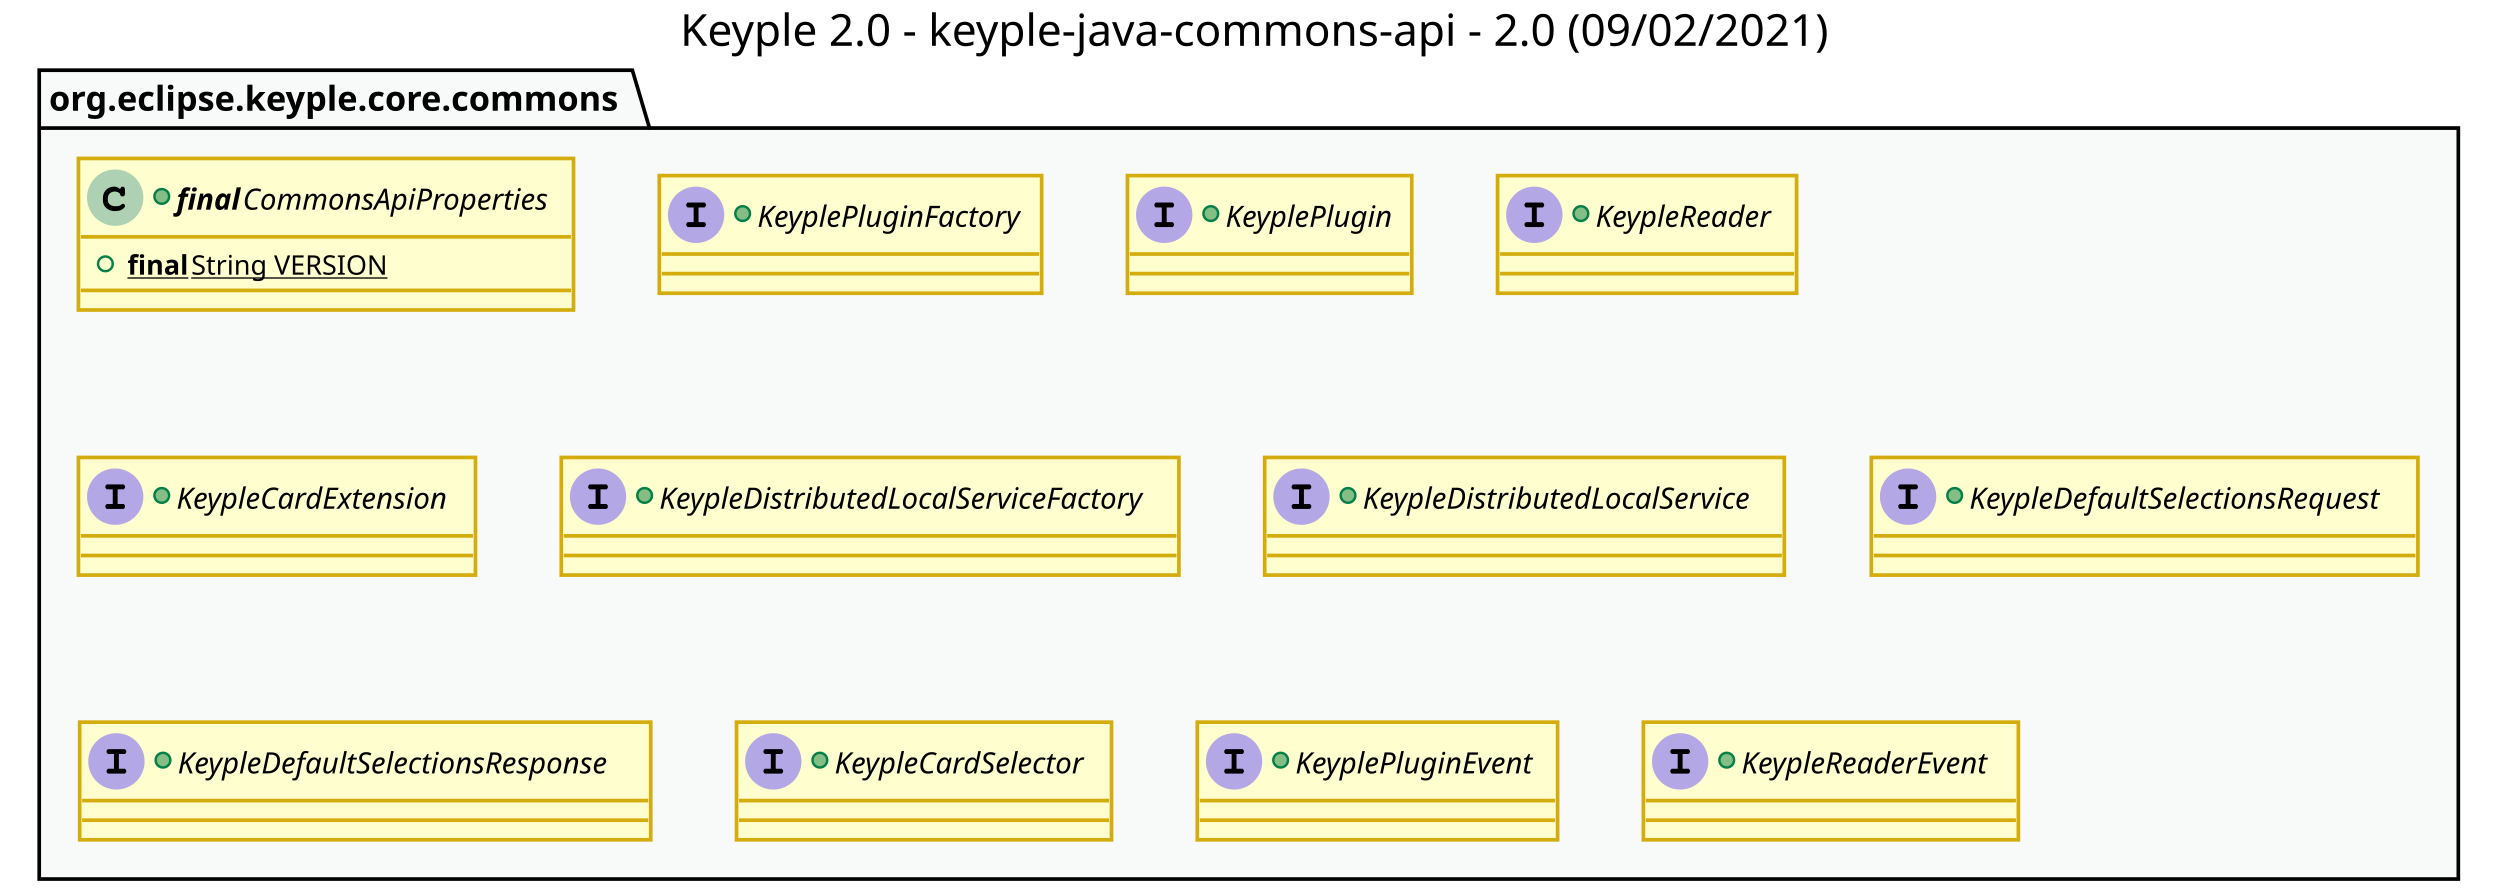
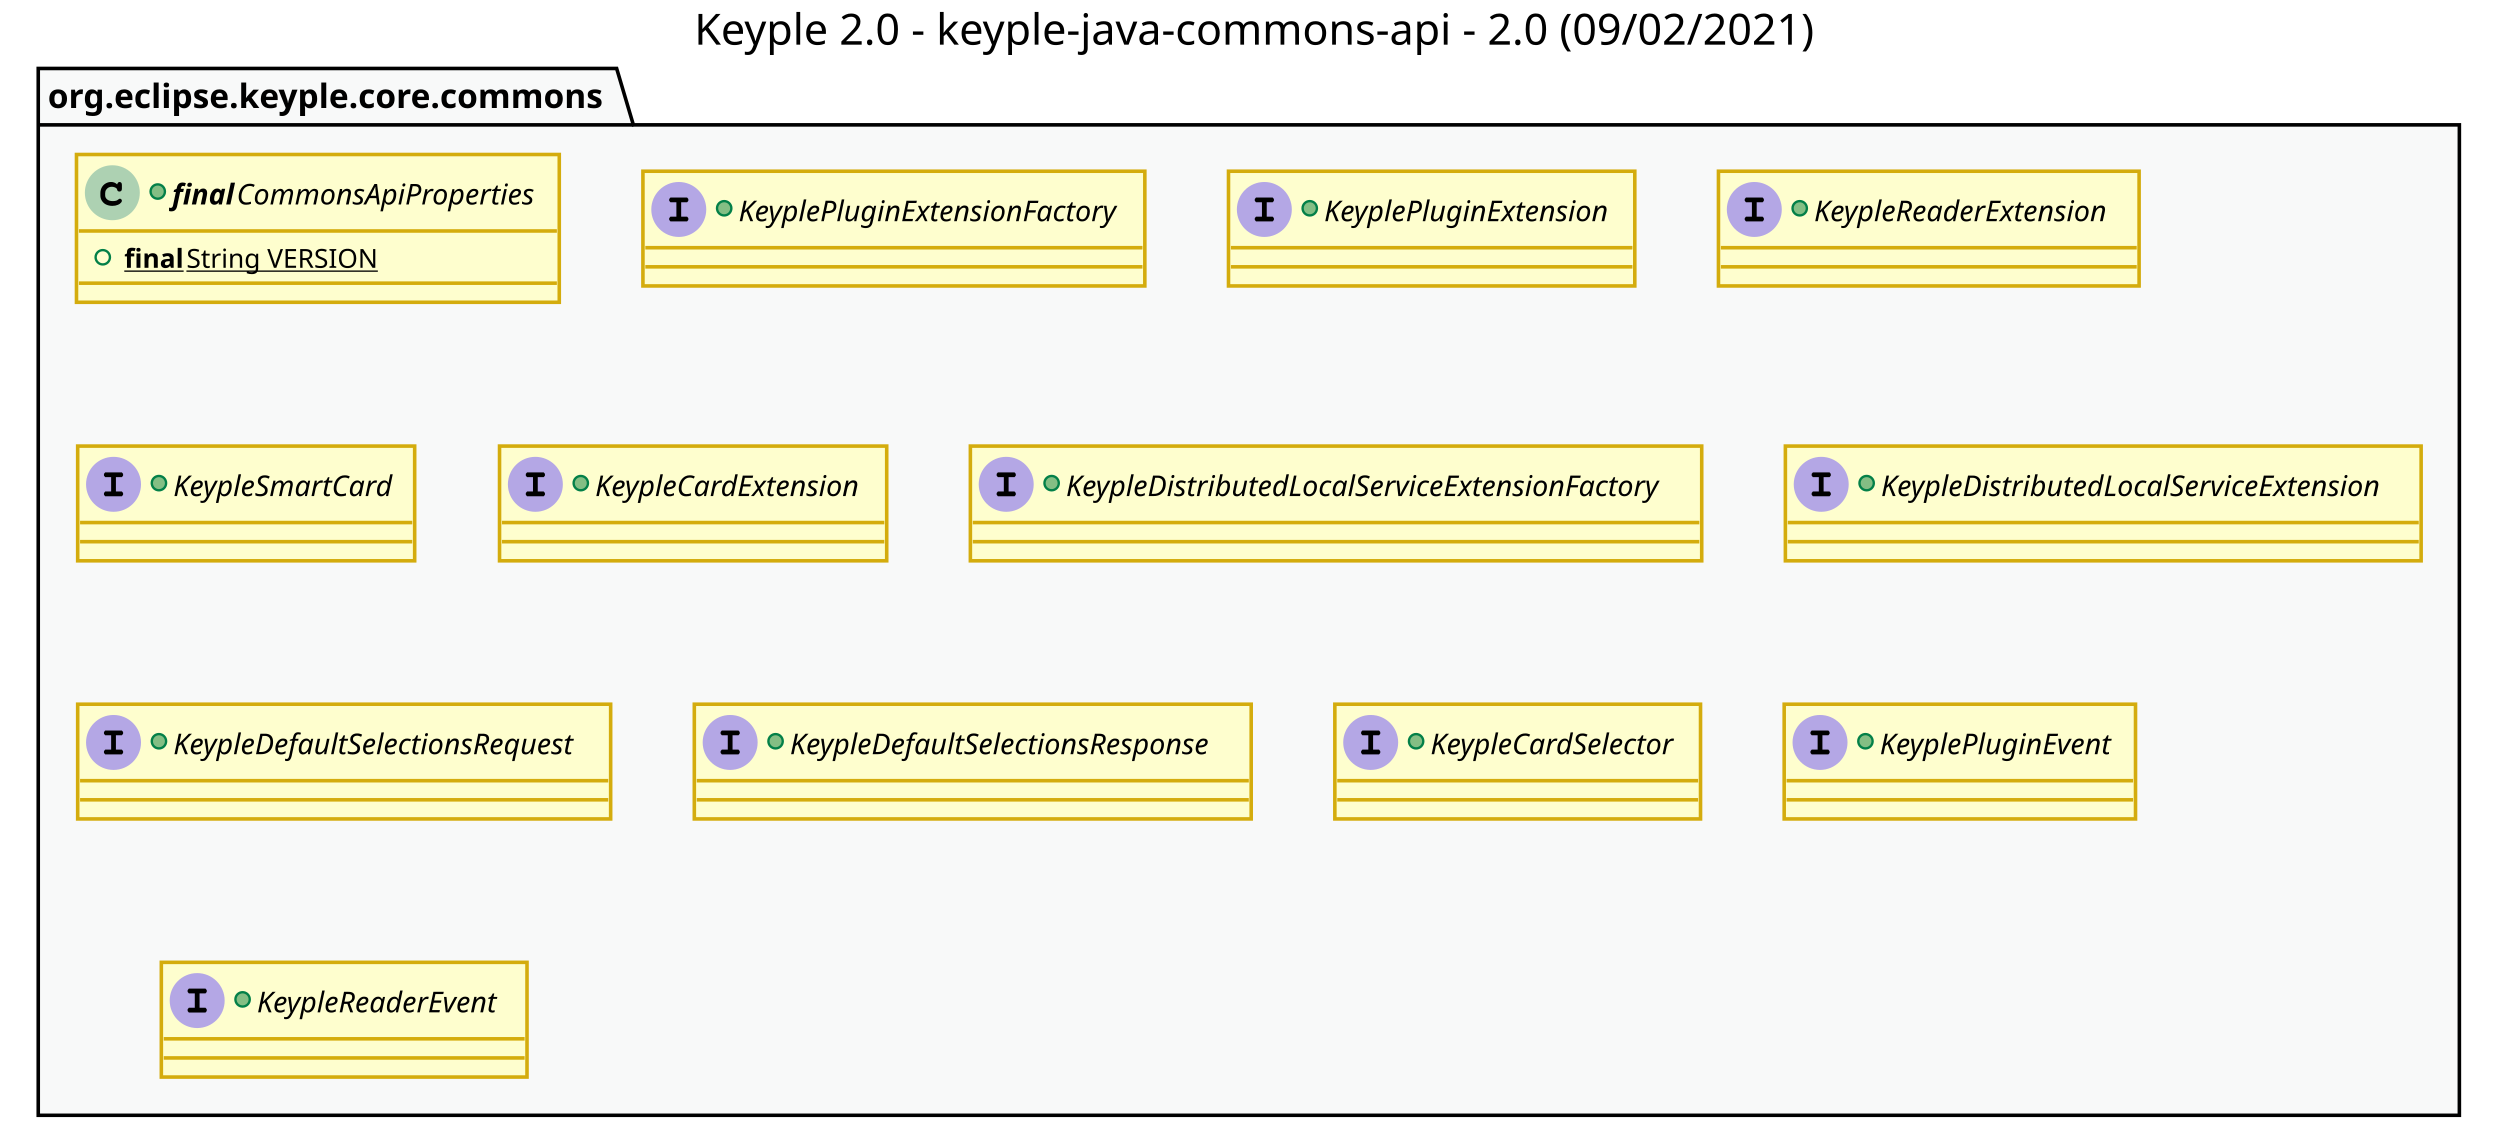
- <svg xmlns="http://www.w3.org/2000/svg" contentScriptType="application/ecmascript" contentStyleType="text/css" height="912.5px" preserveAspectRatio="none" style="width:2550px;height:912px;" version="1.1" viewBox="0 0 2550 912" width="2550px" zoomAndPan="magnify">
+ <svg xmlns="http://www.w3.org/2000/svg" contentScriptType="application/ecmascript" contentStyleType="text/css" height="1182.5px" preserveAspectRatio="none" style="width:2615px;height:1182px;" version="1.1" viewBox="0 0 2615 1182" width="2615px" zoomAndPan="magnify">
  <defs />
  <g>
-     <text fill="#000000" font-family="sans-serif" font-size="45" lengthAdjust="spacing" textLength="1130" x="693.75" y="46.714">Keyple 2.0 - keyple-java-commons-api - 2.0 (09/02/2021)</text>
-     <polygon fill="#F8F9F9" points="40,71.602,645,71.602,662.5,130.625,2507.5,130.625,2507.5,896.602,40,896.602,40,71.602" style="stroke:#000000;stroke-width:3.75;" />
+     <text fill="#000000" font-family="sans-serif" font-size="45" lengthAdjust="spacing" textLength="1130" x="726.25" y="46.714">Keyple 2.0 - keyple-java-commons-api - 2.0 (09/02/2021)</text>
+     <polygon fill="#F8F9F9" points="40,71.602,645,71.602,662.5,130.625,2572.5,130.625,2572.5,1166.602,40,1166.602,40,71.602" style="stroke:#000000;stroke-width:3.75;" />
    <line style="stroke:#000000;stroke-width:3.75;" x1="40" x2="662.5" y1="130.625" y2="130.625" />
    <text fill="#000000" font-family="sans-serif" font-size="35" font-weight="bold" lengthAdjust="spacing" textLength="590" x="50" y="112.935">org.eclipse.keyple.core.commons</text>
-     <rect codeLine="49" fill="#FEFECE" height="154.59" id="ApiProperties" style="stroke:#D4AC0D;stroke-width:3.75;" width="505" x="80" y="161.602" />
+     <rect codeLine="48" fill="#FEFECE" height="154.59" id="ApiProperties" style="stroke:#D4AC0D;stroke-width:3.75;" width="505" x="80" y="161.602" />
    <ellipse cx="117.5" cy="201.602" fill="#ADD1B2" rx="27.5" ry="27.5" style="stroke:#ADD1B2;stroke-width:2.5;" />
    <path d="M122.5,192.852 Q123.008,191.602 123.594,190.977 Q124.18,190.352 124.844,190.352 Q126.016,190.352 126.758,191.055 Q127.5,191.758 127.5,193.398 L127.5,197.305 Q127.5,198.945 126.797,199.648 Q126.094,200.352 125,200.352 Q124.023,200.352 123.398,199.922 Q122.773,199.492 122.5,198.359 Q122.383,197.578 121.953,197.148 Q121.172,196.328 119.766,195.859 Q118.359,195.352 116.953,195.352 Q115.195,195.352 113.711,196.055 Q112.266,196.758 111.133,198.32 Q110,199.883 110,202.031 L110,204.336 Q110,206.914 112.109,208.633 Q114.219,210.352 117.969,210.352 Q120.195,210.352 121.758,209.844 Q122.656,209.57 123.672,208.672 Q124.336,208.164 124.688,208.008 Q125.039,207.852 125.469,207.852 Q126.289,207.852 126.875,208.516 Q127.5,209.141 127.5,210.039 Q127.5,210.898 126.641,211.914 Q125.391,213.398 123.398,214.219 Q120.781,215.352 117.578,215.352 Q113.828,215.352 110.82,213.867 Q108.398,212.695 106.68,210.156 Q105,207.617 105,204.609 L105,201.875 Q105,198.75 106.484,196.016 Q108.008,193.281 110.625,191.836 Q113.281,190.352 116.25,190.352 Q118.047,190.352 119.609,190.977 Q121.172,191.602 122.5,192.852 Z " fill="#000000" />
    <ellipse cx="165" cy="200.352" fill="#84BE84" rx="7.5" ry="7.5" style="stroke:#038048;stroke-width:2.5;" />
    <text fill="#000000" font-family="sans-serif" font-size="30" font-style="italic" font-weight="bold" lengthAdjust="spacing" textLength="60" x="180" y="213.877">final</text>
    <text fill="#000000" font-family="sans-serif" font-size="30" font-style="italic" lengthAdjust="spacing" textLength="330" x="247.5" y="213.877">CommonsApiProperties</text>
    <line style="stroke:#D4AC0D;stroke-width:3.75;" x1="82.5" x2="582.5" y1="241.602" y2="241.602" />
    <ellipse cx="107.5" cy="269.102" fill="none" rx="7.5" ry="7.5" style="stroke:#038048;stroke-width:2.5;" />
    <text fill="#000000" font-family="sans-serif" font-size="27.5" font-weight="bold" lengthAdjust="spacing" text-decoration="underline" textLength="57.5" x="130" y="280.149">final</text>
    <text fill="#000000" font-family="sans-serif" font-size="27.5" lengthAdjust="spacing" text-decoration="underline" textLength="190" x="195" y="280.149">String VERSION</text>
    <line style="stroke:#D4AC0D;stroke-width:3.75;" x1="82.5" x2="582.5" y1="296.191" y2="296.191" />
-     <rect codeLine="52" fill="#FEFECE" height="120" id="KeyplePluginFactory" style="stroke:#D4AC0D;stroke-width:3.75;" width="390" x="672.5" y="179.102" />
+     <rect codeLine="51" fill="#FEFECE" height="120" id="KeyplePluginExtensionFactory" style="stroke:#D4AC0D;stroke-width:3.75;" width="525" x="672.5" y="179.102" />
    <ellipse cx="710" cy="219.102" fill="#B4A7E5" rx="27.5" ry="27.5" style="stroke:#B4A7E5;stroke-width:2.5;" />
    <path d="M712.5,211.602 L712.5,226.602 L717.5,226.602 L718.711,226.602 L720,228.164 L720,229.102 L720,230.039 L718.711,231.602 L717.5,231.602 L702.5,231.602 L701.289,231.602 L700,230.039 L700,229.102 L700,228.164 L701.289,226.602 L702.5,226.602 L707.5,226.602 L707.5,211.602 L702.5,211.602 L701.289,211.602 L700,210.039 L700,209.102 L700,208.164 L701.289,206.602 L702.5,206.602 L717.5,206.602 L718.711,206.602 L720,208.164 L720,209.102 L720,210.039 L718.711,211.602 L717.5,211.602 L712.5,211.602 Z " fill="#000000" />
    <ellipse cx="757.5" cy="217.852" fill="#84BE84" rx="7.5" ry="7.5" style="stroke:#038048;stroke-width:2.5;" />
-     <text fill="#000000" font-family="sans-serif" font-size="30" font-style="italic" lengthAdjust="spacing" textLength="282.5" x="772.5" y="231.377">KeyplePluginFactory</text>
-     <line style="stroke:#D4AC0D;stroke-width:3.75;" x1="675" x2="1060" y1="259.102" y2="259.102" />
-     <line style="stroke:#D4AC0D;stroke-width:3.75;" x1="675" x2="1060" y1="279.102" y2="279.102" />
-     <rect codeLine="54" fill="#FEFECE" height="120" id="KeyplePlugin" style="stroke:#D4AC0D;stroke-width:3.75;" width="290" x="1150" y="179.102" />
-     <ellipse cx="1187.5" cy="219.102" fill="#B4A7E5" rx="27.5" ry="27.5" style="stroke:#B4A7E5;stroke-width:2.5;" />
-     <path d="M1190,211.602 L1190,226.602 L1195,226.602 L1196.211,226.602 L1197.5,228.164 L1197.5,229.102 L1197.5,230.039 L1196.211,231.602 L1195,231.602 L1180,231.602 L1178.789,231.602 L1177.5,230.039 L1177.5,229.102 L1177.5,228.164 L1178.789,226.602 L1180,226.602 L1185,226.602 L1185,211.602 L1180,211.602 L1178.789,211.602 L1177.5,210.039 L1177.5,209.102 L1177.5,208.164 L1178.789,206.602 L1180,206.602 L1195,206.602 L1196.211,206.602 L1197.5,208.164 L1197.5,209.102 L1197.5,210.039 L1196.211,211.602 L1195,211.602 L1190,211.602 Z " fill="#000000" />
-     <ellipse cx="1235" cy="217.852" fill="#84BE84" rx="7.5" ry="7.5" style="stroke:#038048;stroke-width:2.5;" />
-     <text fill="#000000" font-family="sans-serif" font-size="30" font-style="italic" lengthAdjust="spacing" textLength="182.5" x="1250" y="231.377">KeyplePlugin</text>
-     <line style="stroke:#D4AC0D;stroke-width:3.75;" x1="1152.5" x2="1437.5" y1="259.102" y2="259.102" />
-     <line style="stroke:#D4AC0D;stroke-width:3.75;" x1="1152.5" x2="1437.5" y1="279.102" y2="279.102" />
-     <rect codeLine="56" fill="#FEFECE" height="120" id="KeypleReader" style="stroke:#D4AC0D;stroke-width:3.75;" width="305" x="1527.5" y="179.102" />
-     <ellipse cx="1565" cy="219.102" fill="#B4A7E5" rx="27.5" ry="27.5" style="stroke:#B4A7E5;stroke-width:2.5;" />
-     <path d="M1567.5,211.602 L1567.5,226.602 L1572.5,226.602 L1573.711,226.602 L1575,228.164 L1575,229.102 L1575,230.039 L1573.711,231.602 L1572.5,231.602 L1557.5,231.602 L1556.289,231.602 L1555,230.039 L1555,229.102 L1555,228.164 L1556.289,226.602 L1557.5,226.602 L1562.5,226.602 L1562.5,211.602 L1557.5,211.602 L1556.289,211.602 L1555,210.039 L1555,209.102 L1555,208.164 L1556.289,206.602 L1557.5,206.602 L1572.5,206.602 L1573.711,206.602 L1575,208.164 L1575,209.102 L1575,210.039 L1573.711,211.602 L1572.5,211.602 L1567.5,211.602 Z " fill="#000000" />
-     <ellipse cx="1612.5" cy="217.852" fill="#84BE84" rx="7.5" ry="7.5" style="stroke:#038048;stroke-width:2.5;" />
-     <text fill="#000000" font-family="sans-serif" font-size="30" font-style="italic" lengthAdjust="spacing" textLength="197.5" x="1627.5" y="231.377">KeypleReader</text>
-     <line style="stroke:#D4AC0D;stroke-width:3.75;" x1="1530" x2="1830" y1="259.102" y2="259.102" />
-     <line style="stroke:#D4AC0D;stroke-width:3.75;" x1="1530" x2="1830" y1="279.102" y2="279.102" />
-     <rect codeLine="58" fill="#FEFECE" height="120" id="KeypleCardExtension" style="stroke:#D4AC0D;stroke-width:3.75;" width="405" x="80" y="466.602" />
-     <ellipse cx="117.5" cy="506.602" fill="#B4A7E5" rx="27.5" ry="27.5" style="stroke:#B4A7E5;stroke-width:2.5;" />
-     <path d="M120,499.102 L120,514.102 L125,514.102 L126.211,514.102 L127.5,515.664 L127.5,516.602 L127.5,517.539 L126.211,519.102 L125,519.102 L110,519.102 L108.789,519.102 L107.5,517.539 L107.5,516.602 L107.5,515.664 L108.789,514.102 L110,514.102 L115,514.102 L115,499.102 L110,499.102 L108.789,499.102 L107.5,497.539 L107.5,496.602 L107.5,495.664 L108.789,494.102 L110,494.102 L125,494.102 L126.211,494.102 L127.5,495.664 L127.5,496.602 L127.5,497.539 L126.211,499.102 L125,499.102 L120,499.102 Z " fill="#000000" />
-     <ellipse cx="165" cy="505.352" fill="#84BE84" rx="7.5" ry="7.5" style="stroke:#038048;stroke-width:2.5;" />
-     <text fill="#000000" font-family="sans-serif" font-size="30" font-style="italic" lengthAdjust="spacing" textLength="297.5" x="180" y="518.877">KeypleCardExtension</text>
-     <line style="stroke:#D4AC0D;stroke-width:3.75;" x1="82.5" x2="482.5" y1="546.602" y2="546.602" />
-     <line style="stroke:#D4AC0D;stroke-width:3.75;" x1="82.5" x2="482.5" y1="566.602" y2="566.602" />
-     <rect codeLine="60" fill="#FEFECE" height="120" id="KeypleDistributedLocalServiceFactory" style="stroke:#D4AC0D;stroke-width:3.75;" width="630" x="572.5" y="466.602" />
-     <ellipse cx="610" cy="506.602" fill="#B4A7E5" rx="27.5" ry="27.5" style="stroke:#B4A7E5;stroke-width:2.5;" />
-     <path d="M612.5,499.102 L612.5,514.102 L617.5,514.102 L618.711,514.102 L620,515.664 L620,516.602 L620,517.539 L618.711,519.102 L617.5,519.102 L602.5,519.102 L601.289,519.102 L600,517.539 L600,516.602 L600,515.664 L601.289,514.102 L602.5,514.102 L607.5,514.102 L607.5,499.102 L602.5,499.102 L601.289,499.102 L600,497.539 L600,496.602 L600,495.664 L601.289,494.102 L602.5,494.102 L617.5,494.102 L618.711,494.102 L620,495.664 L620,496.602 L620,497.539 L618.711,499.102 L617.5,499.102 L612.5,499.102 Z " fill="#000000" />
-     <ellipse cx="657.5" cy="505.352" fill="#84BE84" rx="7.5" ry="7.5" style="stroke:#038048;stroke-width:2.5;" />
-     <text fill="#000000" font-family="sans-serif" font-size="30" font-style="italic" lengthAdjust="spacing" textLength="522.5" x="672.5" y="518.877">KeypleDistributedLocalServiceFactory</text>
-     <line style="stroke:#D4AC0D;stroke-width:3.75;" x1="575" x2="1200" y1="546.602" y2="546.602" />
-     <line style="stroke:#D4AC0D;stroke-width:3.75;" x1="575" x2="1200" y1="566.602" y2="566.602" />
-     <rect codeLine="62" fill="#FEFECE" height="120" id="KeypleDistributedLocalService" style="stroke:#D4AC0D;stroke-width:3.75;" width="530" x="1290" y="466.602" />
-     <ellipse cx="1327.5" cy="506.602" fill="#B4A7E5" rx="27.5" ry="27.5" style="stroke:#B4A7E5;stroke-width:2.5;" />
-     <path d="M1330,499.102 L1330,514.102 L1335,514.102 L1336.211,514.102 L1337.5,515.664 L1337.5,516.602 L1337.5,517.539 L1336.211,519.102 L1335,519.102 L1320,519.102 L1318.789,519.102 L1317.5,517.539 L1317.5,516.602 L1317.5,515.664 L1318.789,514.102 L1320,514.102 L1325,514.102 L1325,499.102 L1320,499.102 L1318.789,499.102 L1317.5,497.539 L1317.5,496.602 L1317.5,495.664 L1318.789,494.102 L1320,494.102 L1335,494.102 L1336.211,494.102 L1337.5,495.664 L1337.5,496.602 L1337.5,497.539 L1336.211,499.102 L1335,499.102 L1330,499.102 Z " fill="#000000" />
-     <ellipse cx="1375" cy="505.352" fill="#84BE84" rx="7.5" ry="7.5" style="stroke:#038048;stroke-width:2.5;" />
-     <text fill="#000000" font-family="sans-serif" font-size="30" font-style="italic" lengthAdjust="spacing" textLength="422.5" x="1390" y="518.877">KeypleDistributedLocalService</text>
-     <line style="stroke:#D4AC0D;stroke-width:3.75;" x1="1292.5" x2="1817.5" y1="546.602" y2="546.602" />
-     <line style="stroke:#D4AC0D;stroke-width:3.75;" x1="1292.5" x2="1817.5" y1="566.602" y2="566.602" />
-     <rect codeLine="64" fill="#FEFECE" height="120" id="KeypleDefaultSelectionsRequest" style="stroke:#D4AC0D;stroke-width:3.75;" width="557.5" x="1908.75" y="466.602" />
-     <ellipse cx="1946.25" cy="506.602" fill="#B4A7E5" rx="27.5" ry="27.5" style="stroke:#B4A7E5;stroke-width:2.5;" />
-     <path d="M1948.75,499.102 L1948.75,514.102 L1953.75,514.102 L1954.961,514.102 L1956.25,515.664 L1956.25,516.602 L1956.25,517.539 L1954.961,519.102 L1953.75,519.102 L1938.75,519.102 L1937.539,519.102 L1936.25,517.539 L1936.25,516.602 L1936.25,515.664 L1937.539,514.102 L1938.75,514.102 L1943.75,514.102 L1943.75,499.102 L1938.75,499.102 L1937.539,499.102 L1936.25,497.539 L1936.25,496.602 L1936.25,495.664 L1937.539,494.102 L1938.75,494.102 L1953.75,494.102 L1954.961,494.102 L1956.25,495.664 L1956.25,496.602 L1956.25,497.539 L1954.961,499.102 L1953.75,499.102 L1948.75,499.102 Z " fill="#000000" />
-     <ellipse cx="1993.75" cy="505.352" fill="#84BE84" rx="7.5" ry="7.5" style="stroke:#038048;stroke-width:2.5;" />
-     <text fill="#000000" font-family="sans-serif" font-size="30" font-style="italic" lengthAdjust="spacing" textLength="450" x="2008.75" y="518.877">KeypleDefaultSelectionsRequest</text>
-     <line style="stroke:#D4AC0D;stroke-width:3.75;" x1="1911.25" x2="2463.75" y1="546.602" y2="546.602" />
-     <line style="stroke:#D4AC0D;stroke-width:3.75;" x1="1911.25" x2="2463.75" y1="566.602" y2="566.602" />
-     <rect codeLine="66" fill="#FEFECE" height="120" id="KeypleDefaultSelectionsResponse" style="stroke:#D4AC0D;stroke-width:3.75;" width="582.5" x="81.25" y="736.602" />
+     <text fill="#000000" font-family="sans-serif" font-size="30" font-style="italic" lengthAdjust="spacing" textLength="417.5" x="772.5" y="231.377">KeyplePluginExtensionFactory</text>
+     <line style="stroke:#D4AC0D;stroke-width:3.75;" x1="675" x2="1195" y1="259.102" y2="259.102" />
+     <line style="stroke:#D4AC0D;stroke-width:3.75;" x1="675" x2="1195" y1="279.102" y2="279.102" />
+     <rect codeLine="53" fill="#FEFECE" height="120" id="KeyplePluginExtension" style="stroke:#D4AC0D;stroke-width:3.75;" width="425" x="1285" y="179.102" />
+     <ellipse cx="1322.5" cy="219.102" fill="#B4A7E5" rx="27.5" ry="27.5" style="stroke:#B4A7E5;stroke-width:2.5;" />
+     <path d="M1325,211.602 L1325,226.602 L1330,226.602 L1331.211,226.602 L1332.5,228.164 L1332.5,229.102 L1332.5,230.039 L1331.211,231.602 L1330,231.602 L1315,231.602 L1313.789,231.602 L1312.5,230.039 L1312.5,229.102 L1312.5,228.164 L1313.789,226.602 L1315,226.602 L1320,226.602 L1320,211.602 L1315,211.602 L1313.789,211.602 L1312.5,210.039 L1312.5,209.102 L1312.5,208.164 L1313.789,206.602 L1315,206.602 L1330,206.602 L1331.211,206.602 L1332.5,208.164 L1332.5,209.102 L1332.5,210.039 L1331.211,211.602 L1330,211.602 L1325,211.602 Z " fill="#000000" />
+     <ellipse cx="1370" cy="217.852" fill="#84BE84" rx="7.5" ry="7.5" style="stroke:#038048;stroke-width:2.5;" />
+     <text fill="#000000" font-family="sans-serif" font-size="30" font-style="italic" lengthAdjust="spacing" textLength="317.5" x="1385" y="231.377">KeyplePluginExtension</text>
+     <line style="stroke:#D4AC0D;stroke-width:3.75;" x1="1287.5" x2="1707.5" y1="259.102" y2="259.102" />
+     <line style="stroke:#D4AC0D;stroke-width:3.75;" x1="1287.5" x2="1707.5" y1="279.102" y2="279.102" />
+     <rect codeLine="55" fill="#FEFECE" height="120" id="KeypleReaderExtension" style="stroke:#D4AC0D;stroke-width:3.75;" width="440" x="1797.5" y="179.102" />
+     <ellipse cx="1835" cy="219.102" fill="#B4A7E5" rx="27.5" ry="27.5" style="stroke:#B4A7E5;stroke-width:2.5;" />
+     <path d="M1837.5,211.602 L1837.5,226.602 L1842.5,226.602 L1843.711,226.602 L1845,228.164 L1845,229.102 L1845,230.039 L1843.711,231.602 L1842.5,231.602 L1827.5,231.602 L1826.289,231.602 L1825,230.039 L1825,229.102 L1825,228.164 L1826.289,226.602 L1827.5,226.602 L1832.5,226.602 L1832.5,211.602 L1827.5,211.602 L1826.289,211.602 L1825,210.039 L1825,209.102 L1825,208.164 L1826.289,206.602 L1827.5,206.602 L1842.5,206.602 L1843.711,206.602 L1845,208.164 L1845,209.102 L1845,210.039 L1843.711,211.602 L1842.5,211.602 L1837.5,211.602 Z " fill="#000000" />
+     <ellipse cx="1882.5" cy="217.852" fill="#84BE84" rx="7.5" ry="7.5" style="stroke:#038048;stroke-width:2.5;" />
+     <text fill="#000000" font-family="sans-serif" font-size="30" font-style="italic" lengthAdjust="spacing" textLength="332.5" x="1897.5" y="231.377">KeypleReaderExtension</text>
+     <line style="stroke:#D4AC0D;stroke-width:3.75;" x1="1800" x2="2235" y1="259.102" y2="259.102" />
+     <line style="stroke:#D4AC0D;stroke-width:3.75;" x1="1800" x2="2235" y1="279.102" y2="279.102" />
+     <rect codeLine="57" fill="#FEFECE" height="120" id="KeypleSmartCard" style="stroke:#D4AC0D;stroke-width:3.75;" width="352.5" x="81.25" y="466.602" />
+     <ellipse cx="118.75" cy="506.602" fill="#B4A7E5" rx="27.5" ry="27.5" style="stroke:#B4A7E5;stroke-width:2.5;" />
+     <path d="M121.25,499.102 L121.25,514.102 L126.25,514.102 L127.461,514.102 L128.75,515.664 L128.75,516.602 L128.75,517.539 L127.461,519.102 L126.25,519.102 L111.25,519.102 L110.039,519.102 L108.75,517.539 L108.75,516.602 L108.75,515.664 L110.039,514.102 L111.25,514.102 L116.25,514.102 L116.25,499.102 L111.25,499.102 L110.039,499.102 L108.75,497.539 L108.75,496.602 L108.75,495.664 L110.039,494.102 L111.25,494.102 L126.25,494.102 L127.461,494.102 L128.75,495.664 L128.75,496.602 L128.75,497.539 L127.461,499.102 L126.25,499.102 L121.25,499.102 Z " fill="#000000" />
+     <ellipse cx="166.25" cy="505.352" fill="#84BE84" rx="7.5" ry="7.5" style="stroke:#038048;stroke-width:2.5;" />
+     <text fill="#000000" font-family="sans-serif" font-size="30" font-style="italic" lengthAdjust="spacing" textLength="245" x="181.25" y="518.877">KeypleSmartCard</text>
+     <line style="stroke:#D4AC0D;stroke-width:3.75;" x1="83.75" x2="431.25" y1="546.602" y2="546.602" />
+     <line style="stroke:#D4AC0D;stroke-width:3.75;" x1="83.75" x2="431.25" y1="566.602" y2="566.602" />
+     <rect codeLine="59" fill="#FEFECE" height="120" id="KeypleCardExtension" style="stroke:#D4AC0D;stroke-width:3.75;" width="405" x="522.5" y="466.602" />
+     <ellipse cx="560" cy="506.602" fill="#B4A7E5" rx="27.5" ry="27.5" style="stroke:#B4A7E5;stroke-width:2.5;" />
+     <path d="M562.5,499.102 L562.5,514.102 L567.5,514.102 L568.711,514.102 L570,515.664 L570,516.602 L570,517.539 L568.711,519.102 L567.5,519.102 L552.5,519.102 L551.289,519.102 L550,517.539 L550,516.602 L550,515.664 L551.289,514.102 L552.5,514.102 L557.5,514.102 L557.5,499.102 L552.5,499.102 L551.289,499.102 L550,497.539 L550,496.602 L550,495.664 L551.289,494.102 L552.5,494.102 L567.5,494.102 L568.711,494.102 L570,495.664 L570,496.602 L570,497.539 L568.711,499.102 L567.5,499.102 L562.5,499.102 Z " fill="#000000" />
+     <ellipse cx="607.5" cy="505.352" fill="#84BE84" rx="7.5" ry="7.5" style="stroke:#038048;stroke-width:2.5;" />
+     <text fill="#000000" font-family="sans-serif" font-size="30" font-style="italic" lengthAdjust="spacing" textLength="297.5" x="622.5" y="518.877">KeypleCardExtension</text>
+     <line style="stroke:#D4AC0D;stroke-width:3.75;" x1="525" x2="925" y1="546.602" y2="546.602" />
+     <line style="stroke:#D4AC0D;stroke-width:3.75;" x1="525" x2="925" y1="566.602" y2="566.602" />
+     <rect codeLine="61" fill="#FEFECE" height="120" id="KeypleDistributedLocalServiceExtensionFactory" style="stroke:#D4AC0D;stroke-width:3.75;" width="765" x="1015" y="466.602" />
+     <ellipse cx="1052.5" cy="506.602" fill="#B4A7E5" rx="27.5" ry="27.5" style="stroke:#B4A7E5;stroke-width:2.5;" />
+     <path d="M1055,499.102 L1055,514.102 L1060,514.102 L1061.211,514.102 L1062.5,515.664 L1062.5,516.602 L1062.5,517.539 L1061.211,519.102 L1060,519.102 L1045,519.102 L1043.789,519.102 L1042.5,517.539 L1042.5,516.602 L1042.5,515.664 L1043.789,514.102 L1045,514.102 L1050,514.102 L1050,499.102 L1045,499.102 L1043.789,499.102 L1042.5,497.539 L1042.5,496.602 L1042.5,495.664 L1043.789,494.102 L1045,494.102 L1060,494.102 L1061.211,494.102 L1062.5,495.664 L1062.5,496.602 L1062.5,497.539 L1061.211,499.102 L1060,499.102 L1055,499.102 Z " fill="#000000" />
+     <ellipse cx="1100" cy="505.352" fill="#84BE84" rx="7.5" ry="7.5" style="stroke:#038048;stroke-width:2.5;" />
+     <text fill="#000000" font-family="sans-serif" font-size="30" font-style="italic" lengthAdjust="spacing" textLength="657.5" x="1115" y="518.877">KeypleDistributedLocalServiceExtensionFactory</text>
+     <line style="stroke:#D4AC0D;stroke-width:3.75;" x1="1017.5" x2="1777.5" y1="546.602" y2="546.602" />
+     <line style="stroke:#D4AC0D;stroke-width:3.75;" x1="1017.5" x2="1777.5" y1="566.602" y2="566.602" />
+     <rect codeLine="63" fill="#FEFECE" height="120" id="KeypleDistributedLocalServiceExtension" style="stroke:#D4AC0D;stroke-width:3.75;" width="665" x="1867.5" y="466.602" />
+     <ellipse cx="1905" cy="506.602" fill="#B4A7E5" rx="27.5" ry="27.5" style="stroke:#B4A7E5;stroke-width:2.5;" />
+     <path d="M1907.5,499.102 L1907.5,514.102 L1912.5,514.102 L1913.711,514.102 L1915,515.664 L1915,516.602 L1915,517.539 L1913.711,519.102 L1912.5,519.102 L1897.5,519.102 L1896.289,519.102 L1895,517.539 L1895,516.602 L1895,515.664 L1896.289,514.102 L1897.5,514.102 L1902.5,514.102 L1902.5,499.102 L1897.5,499.102 L1896.289,499.102 L1895,497.539 L1895,496.602 L1895,495.664 L1896.289,494.102 L1897.5,494.102 L1912.5,494.102 L1913.711,494.102 L1915,495.664 L1915,496.602 L1915,497.539 L1913.711,499.102 L1912.5,499.102 L1907.5,499.102 Z " fill="#000000" />
+     <ellipse cx="1952.5" cy="505.352" fill="#84BE84" rx="7.5" ry="7.5" style="stroke:#038048;stroke-width:2.5;" />
+     <text fill="#000000" font-family="sans-serif" font-size="30" font-style="italic" lengthAdjust="spacing" textLength="557.5" x="1967.5" y="518.877">KeypleDistributedLocalServiceExtension</text>
+     <line style="stroke:#D4AC0D;stroke-width:3.75;" x1="1870" x2="2530" y1="546.602" y2="546.602" />
+     <line style="stroke:#D4AC0D;stroke-width:3.75;" x1="1870" x2="2530" y1="566.602" y2="566.602" />
+     <rect codeLine="65" fill="#FEFECE" height="120" id="KeypleDefaultSelectionsRequest" style="stroke:#D4AC0D;stroke-width:3.75;" width="557.5" x="81.25" y="736.602" />
    <ellipse cx="118.75" cy="776.602" fill="#B4A7E5" rx="27.5" ry="27.5" style="stroke:#B4A7E5;stroke-width:2.5;" />
    <path d="M121.25,769.102 L121.25,784.102 L126.25,784.102 L127.461,784.102 L128.75,785.664 L128.75,786.602 L128.75,787.539 L127.461,789.102 L126.25,789.102 L111.25,789.102 L110.039,789.102 L108.75,787.539 L108.75,786.602 L108.75,785.664 L110.039,784.102 L111.25,784.102 L116.25,784.102 L116.25,769.102 L111.25,769.102 L110.039,769.102 L108.75,767.539 L108.75,766.602 L108.75,765.664 L110.039,764.102 L111.25,764.102 L126.25,764.102 L127.461,764.102 L128.75,765.664 L128.75,766.602 L128.75,767.539 L127.461,769.102 L126.25,769.102 L121.25,769.102 Z " fill="#000000" />
    <ellipse cx="166.25" cy="775.352" fill="#84BE84" rx="7.5" ry="7.5" style="stroke:#038048;stroke-width:2.5;" />
-     <text fill="#000000" font-family="sans-serif" font-size="30" font-style="italic" lengthAdjust="spacing" textLength="475" x="181.25" y="788.877">KeypleDefaultSelectionsResponse</text>
-     <line style="stroke:#D4AC0D;stroke-width:3.75;" x1="83.75" x2="661.25" y1="816.602" y2="816.602" />
-     <line style="stroke:#D4AC0D;stroke-width:3.75;" x1="83.75" x2="661.25" y1="836.602" y2="836.602" />
-     <rect codeLine="68" fill="#FEFECE" height="120" id="KeypleCardSelector" style="stroke:#D4AC0D;stroke-width:3.75;" width="382.5" x="751.25" y="736.602" />
-     <ellipse cx="788.75" cy="776.602" fill="#B4A7E5" rx="27.5" ry="27.5" style="stroke:#B4A7E5;stroke-width:2.5;" />
-     <path d="M791.25,769.102 L791.25,784.102 L796.25,784.102 L797.461,784.102 L798.75,785.664 L798.75,786.602 L798.75,787.539 L797.461,789.102 L796.25,789.102 L781.25,789.102 L780.039,789.102 L778.75,787.539 L778.75,786.602 L778.75,785.664 L780.039,784.102 L781.25,784.102 L786.25,784.102 L786.25,769.102 L781.25,769.102 L780.039,769.102 L778.75,767.539 L778.75,766.602 L778.75,765.664 L780.039,764.102 L781.25,764.102 L796.25,764.102 L797.461,764.102 L798.75,765.664 L798.75,766.602 L798.75,767.539 L797.461,769.102 L796.25,769.102 L791.25,769.102 Z " fill="#000000" />
-     <ellipse cx="836.25" cy="775.352" fill="#84BE84" rx="7.5" ry="7.5" style="stroke:#038048;stroke-width:2.5;" />
-     <text fill="#000000" font-family="sans-serif" font-size="30" font-style="italic" lengthAdjust="spacing" textLength="275" x="851.25" y="788.877">KeypleCardSelector</text>
-     <line style="stroke:#D4AC0D;stroke-width:3.75;" x1="753.75" x2="1131.25" y1="816.602" y2="816.602" />
-     <line style="stroke:#D4AC0D;stroke-width:3.75;" x1="753.75" x2="1131.25" y1="836.602" y2="836.602" />
-     <rect codeLine="70" fill="#FEFECE" height="120" id="KeyplePluginEvent" style="stroke:#D4AC0D;stroke-width:3.75;" width="367.5" x="1221.25" y="736.602" />
-     <ellipse cx="1258.75" cy="776.602" fill="#B4A7E5" rx="27.5" ry="27.5" style="stroke:#B4A7E5;stroke-width:2.5;" />
-     <path d="M1261.25,769.102 L1261.25,784.102 L1266.25,784.102 L1267.461,784.102 L1268.75,785.664 L1268.75,786.602 L1268.75,787.539 L1267.461,789.102 L1266.25,789.102 L1251.25,789.102 L1250.039,789.102 L1248.75,787.539 L1248.75,786.602 L1248.75,785.664 L1250.039,784.102 L1251.25,784.102 L1256.25,784.102 L1256.25,769.102 L1251.25,769.102 L1250.039,769.102 L1248.75,767.539 L1248.75,766.602 L1248.75,765.664 L1250.039,764.102 L1251.25,764.102 L1266.25,764.102 L1267.461,764.102 L1268.75,765.664 L1268.75,766.602 L1268.75,767.539 L1267.461,769.102 L1266.25,769.102 L1261.25,769.102 Z " fill="#000000" />
-     <ellipse cx="1306.25" cy="775.352" fill="#84BE84" rx="7.5" ry="7.5" style="stroke:#038048;stroke-width:2.5;" />
-     <text fill="#000000" font-family="sans-serif" font-size="30" font-style="italic" lengthAdjust="spacing" textLength="260" x="1321.25" y="788.877">KeyplePluginEvent</text>
-     <line style="stroke:#D4AC0D;stroke-width:3.75;" x1="1223.75" x2="1586.25" y1="816.602" y2="816.602" />
-     <line style="stroke:#D4AC0D;stroke-width:3.75;" x1="1223.75" x2="1586.25" y1="836.602" y2="836.602" />
-     <rect codeLine="72" fill="#FEFECE" height="120" id="KeypleReaderEvent" style="stroke:#D4AC0D;stroke-width:3.75;" width="382.5" x="1676.25" y="736.602" />
-     <ellipse cx="1713.75" cy="776.602" fill="#B4A7E5" rx="27.5" ry="27.5" style="stroke:#B4A7E5;stroke-width:2.5;" />
-     <path d="M1716.25,769.102 L1716.25,784.102 L1721.25,784.102 L1722.461,784.102 L1723.75,785.664 L1723.75,786.602 L1723.75,787.539 L1722.461,789.102 L1721.25,789.102 L1706.25,789.102 L1705.039,789.102 L1703.75,787.539 L1703.75,786.602 L1703.75,785.664 L1705.039,784.102 L1706.25,784.102 L1711.25,784.102 L1711.25,769.102 L1706.25,769.102 L1705.039,769.102 L1703.75,767.539 L1703.75,766.602 L1703.75,765.664 L1705.039,764.102 L1706.25,764.102 L1721.25,764.102 L1722.461,764.102 L1723.75,765.664 L1723.75,766.602 L1723.75,767.539 L1722.461,769.102 L1721.25,769.102 L1716.25,769.102 Z " fill="#000000" />
-     <ellipse cx="1761.25" cy="775.352" fill="#84BE84" rx="7.5" ry="7.5" style="stroke:#038048;stroke-width:2.5;" />
-     <text fill="#000000" font-family="sans-serif" font-size="30" font-style="italic" lengthAdjust="spacing" textLength="275" x="1776.25" y="788.877">KeypleReaderEvent</text>
-     <line style="stroke:#D4AC0D;stroke-width:3.75;" x1="1678.75" x2="2056.25" y1="816.602" y2="816.602" />
-     <line style="stroke:#D4AC0D;stroke-width:3.75;" x1="1678.75" x2="2056.25" y1="836.602" y2="836.602" />
+     <text fill="#000000" font-family="sans-serif" font-size="30" font-style="italic" lengthAdjust="spacing" textLength="450" x="181.25" y="788.877">KeypleDefaultSelectionsRequest</text>
+     <line style="stroke:#D4AC0D;stroke-width:3.75;" x1="83.75" x2="636.25" y1="816.602" y2="816.602" />
+     <line style="stroke:#D4AC0D;stroke-width:3.75;" x1="83.75" x2="636.25" y1="836.602" y2="836.602" />
+     <rect codeLine="67" fill="#FEFECE" height="120" id="KeypleDefaultSelectionsResponse" style="stroke:#D4AC0D;stroke-width:3.75;" width="582.5" x="726.25" y="736.602" />
+     <ellipse cx="763.75" cy="776.602" fill="#B4A7E5" rx="27.5" ry="27.5" style="stroke:#B4A7E5;stroke-width:2.5;" />
+     <path d="M766.25,769.102 L766.25,784.102 L771.25,784.102 L772.461,784.102 L773.75,785.664 L773.75,786.602 L773.75,787.539 L772.461,789.102 L771.25,789.102 L756.25,789.102 L755.039,789.102 L753.75,787.539 L753.75,786.602 L753.75,785.664 L755.039,784.102 L756.25,784.102 L761.25,784.102 L761.25,769.102 L756.25,769.102 L755.039,769.102 L753.75,767.539 L753.75,766.602 L753.75,765.664 L755.039,764.102 L756.25,764.102 L771.25,764.102 L772.461,764.102 L773.75,765.664 L773.75,766.602 L773.75,767.539 L772.461,769.102 L771.25,769.102 L766.25,769.102 Z " fill="#000000" />
+     <ellipse cx="811.25" cy="775.352" fill="#84BE84" rx="7.5" ry="7.5" style="stroke:#038048;stroke-width:2.5;" />
+     <text fill="#000000" font-family="sans-serif" font-size="30" font-style="italic" lengthAdjust="spacing" textLength="475" x="826.25" y="788.877">KeypleDefaultSelectionsResponse</text>
+     <line style="stroke:#D4AC0D;stroke-width:3.75;" x1="728.75" x2="1306.25" y1="816.602" y2="816.602" />
+     <line style="stroke:#D4AC0D;stroke-width:3.75;" x1="728.75" x2="1306.25" y1="836.602" y2="836.602" />
+     <rect codeLine="69" fill="#FEFECE" height="120" id="KeypleCardSelector" style="stroke:#D4AC0D;stroke-width:3.75;" width="382.5" x="1396.25" y="736.602" />
+     <ellipse cx="1433.75" cy="776.602" fill="#B4A7E5" rx="27.5" ry="27.5" style="stroke:#B4A7E5;stroke-width:2.5;" />
+     <path d="M1436.25,769.102 L1436.25,784.102 L1441.25,784.102 L1442.461,784.102 L1443.75,785.664 L1443.75,786.602 L1443.75,787.539 L1442.461,789.102 L1441.25,789.102 L1426.25,789.102 L1425.039,789.102 L1423.75,787.539 L1423.75,786.602 L1423.75,785.664 L1425.039,784.102 L1426.25,784.102 L1431.25,784.102 L1431.25,769.102 L1426.25,769.102 L1425.039,769.102 L1423.75,767.539 L1423.75,766.602 L1423.75,765.664 L1425.039,764.102 L1426.25,764.102 L1441.25,764.102 L1442.461,764.102 L1443.75,765.664 L1443.75,766.602 L1443.75,767.539 L1442.461,769.102 L1441.25,769.102 L1436.25,769.102 Z " fill="#000000" />
+     <ellipse cx="1481.25" cy="775.352" fill="#84BE84" rx="7.5" ry="7.5" style="stroke:#038048;stroke-width:2.5;" />
+     <text fill="#000000" font-family="sans-serif" font-size="30" font-style="italic" lengthAdjust="spacing" textLength="275" x="1496.25" y="788.877">KeypleCardSelector</text>
+     <line style="stroke:#D4AC0D;stroke-width:3.75;" x1="1398.75" x2="1776.25" y1="816.602" y2="816.602" />
+     <line style="stroke:#D4AC0D;stroke-width:3.75;" x1="1398.75" x2="1776.25" y1="836.602" y2="836.602" />
+     <rect codeLine="71" fill="#FEFECE" height="120" id="KeyplePluginEvent" style="stroke:#D4AC0D;stroke-width:3.75;" width="367.5" x="1866.25" y="736.602" />
+     <ellipse cx="1903.75" cy="776.602" fill="#B4A7E5" rx="27.5" ry="27.5" style="stroke:#B4A7E5;stroke-width:2.5;" />
+     <path d="M1906.25,769.102 L1906.25,784.102 L1911.25,784.102 L1912.461,784.102 L1913.75,785.664 L1913.75,786.602 L1913.75,787.539 L1912.461,789.102 L1911.25,789.102 L1896.25,789.102 L1895.039,789.102 L1893.75,787.539 L1893.75,786.602 L1893.75,785.664 L1895.039,784.102 L1896.25,784.102 L1901.25,784.102 L1901.25,769.102 L1896.25,769.102 L1895.039,769.102 L1893.75,767.539 L1893.75,766.602 L1893.75,765.664 L1895.039,764.102 L1896.25,764.102 L1911.25,764.102 L1912.461,764.102 L1913.75,765.664 L1913.75,766.602 L1913.75,767.539 L1912.461,769.102 L1911.25,769.102 L1906.25,769.102 Z " fill="#000000" />
+     <ellipse cx="1951.25" cy="775.352" fill="#84BE84" rx="7.5" ry="7.5" style="stroke:#038048;stroke-width:2.5;" />
+     <text fill="#000000" font-family="sans-serif" font-size="30" font-style="italic" lengthAdjust="spacing" textLength="260" x="1966.25" y="788.877">KeyplePluginEvent</text>
+     <line style="stroke:#D4AC0D;stroke-width:3.75;" x1="1868.75" x2="2231.25" y1="816.602" y2="816.602" />
+     <line style="stroke:#D4AC0D;stroke-width:3.75;" x1="1868.75" x2="2231.25" y1="836.602" y2="836.602" />
+     <rect codeLine="73" fill="#FEFECE" height="120" id="KeypleReaderEvent" style="stroke:#D4AC0D;stroke-width:3.75;" width="382.5" x="168.75" y="1006.602" />
+     <ellipse cx="206.25" cy="1046.602" fill="#B4A7E5" rx="27.5" ry="27.5" style="stroke:#B4A7E5;stroke-width:2.5;" />
+     <path d="M208.75,1039.102 L208.75,1054.102 L213.75,1054.102 L214.961,1054.102 L216.25,1055.664 L216.25,1056.602 L216.25,1057.539 L214.961,1059.102 L213.75,1059.102 L198.75,1059.102 L197.539,1059.102 L196.25,1057.539 L196.25,1056.602 L196.25,1055.664 L197.539,1054.102 L198.75,1054.102 L203.75,1054.102 L203.75,1039.102 L198.75,1039.102 L197.539,1039.102 L196.25,1037.539 L196.25,1036.602 L196.25,1035.664 L197.539,1034.102 L198.75,1034.102 L213.75,1034.102 L214.961,1034.102 L216.25,1035.664 L216.25,1036.602 L216.25,1037.539 L214.961,1039.102 L213.75,1039.102 L208.75,1039.102 Z " fill="#000000" />
+     <ellipse cx="253.75" cy="1045.352" fill="#84BE84" rx="7.5" ry="7.5" style="stroke:#038048;stroke-width:2.5;" />
+     <text fill="#000000" font-family="sans-serif" font-size="30" font-style="italic" lengthAdjust="spacing" textLength="275" x="268.75" y="1058.877">KeypleReaderEvent</text>
+     <line style="stroke:#D4AC0D;stroke-width:3.75;" x1="171.25" x2="548.75" y1="1086.602" y2="1086.602" />
+     <line style="stroke:#D4AC0D;stroke-width:3.75;" x1="171.25" x2="548.75" y1="1106.602" y2="1106.602" />
  </g>
</svg>
